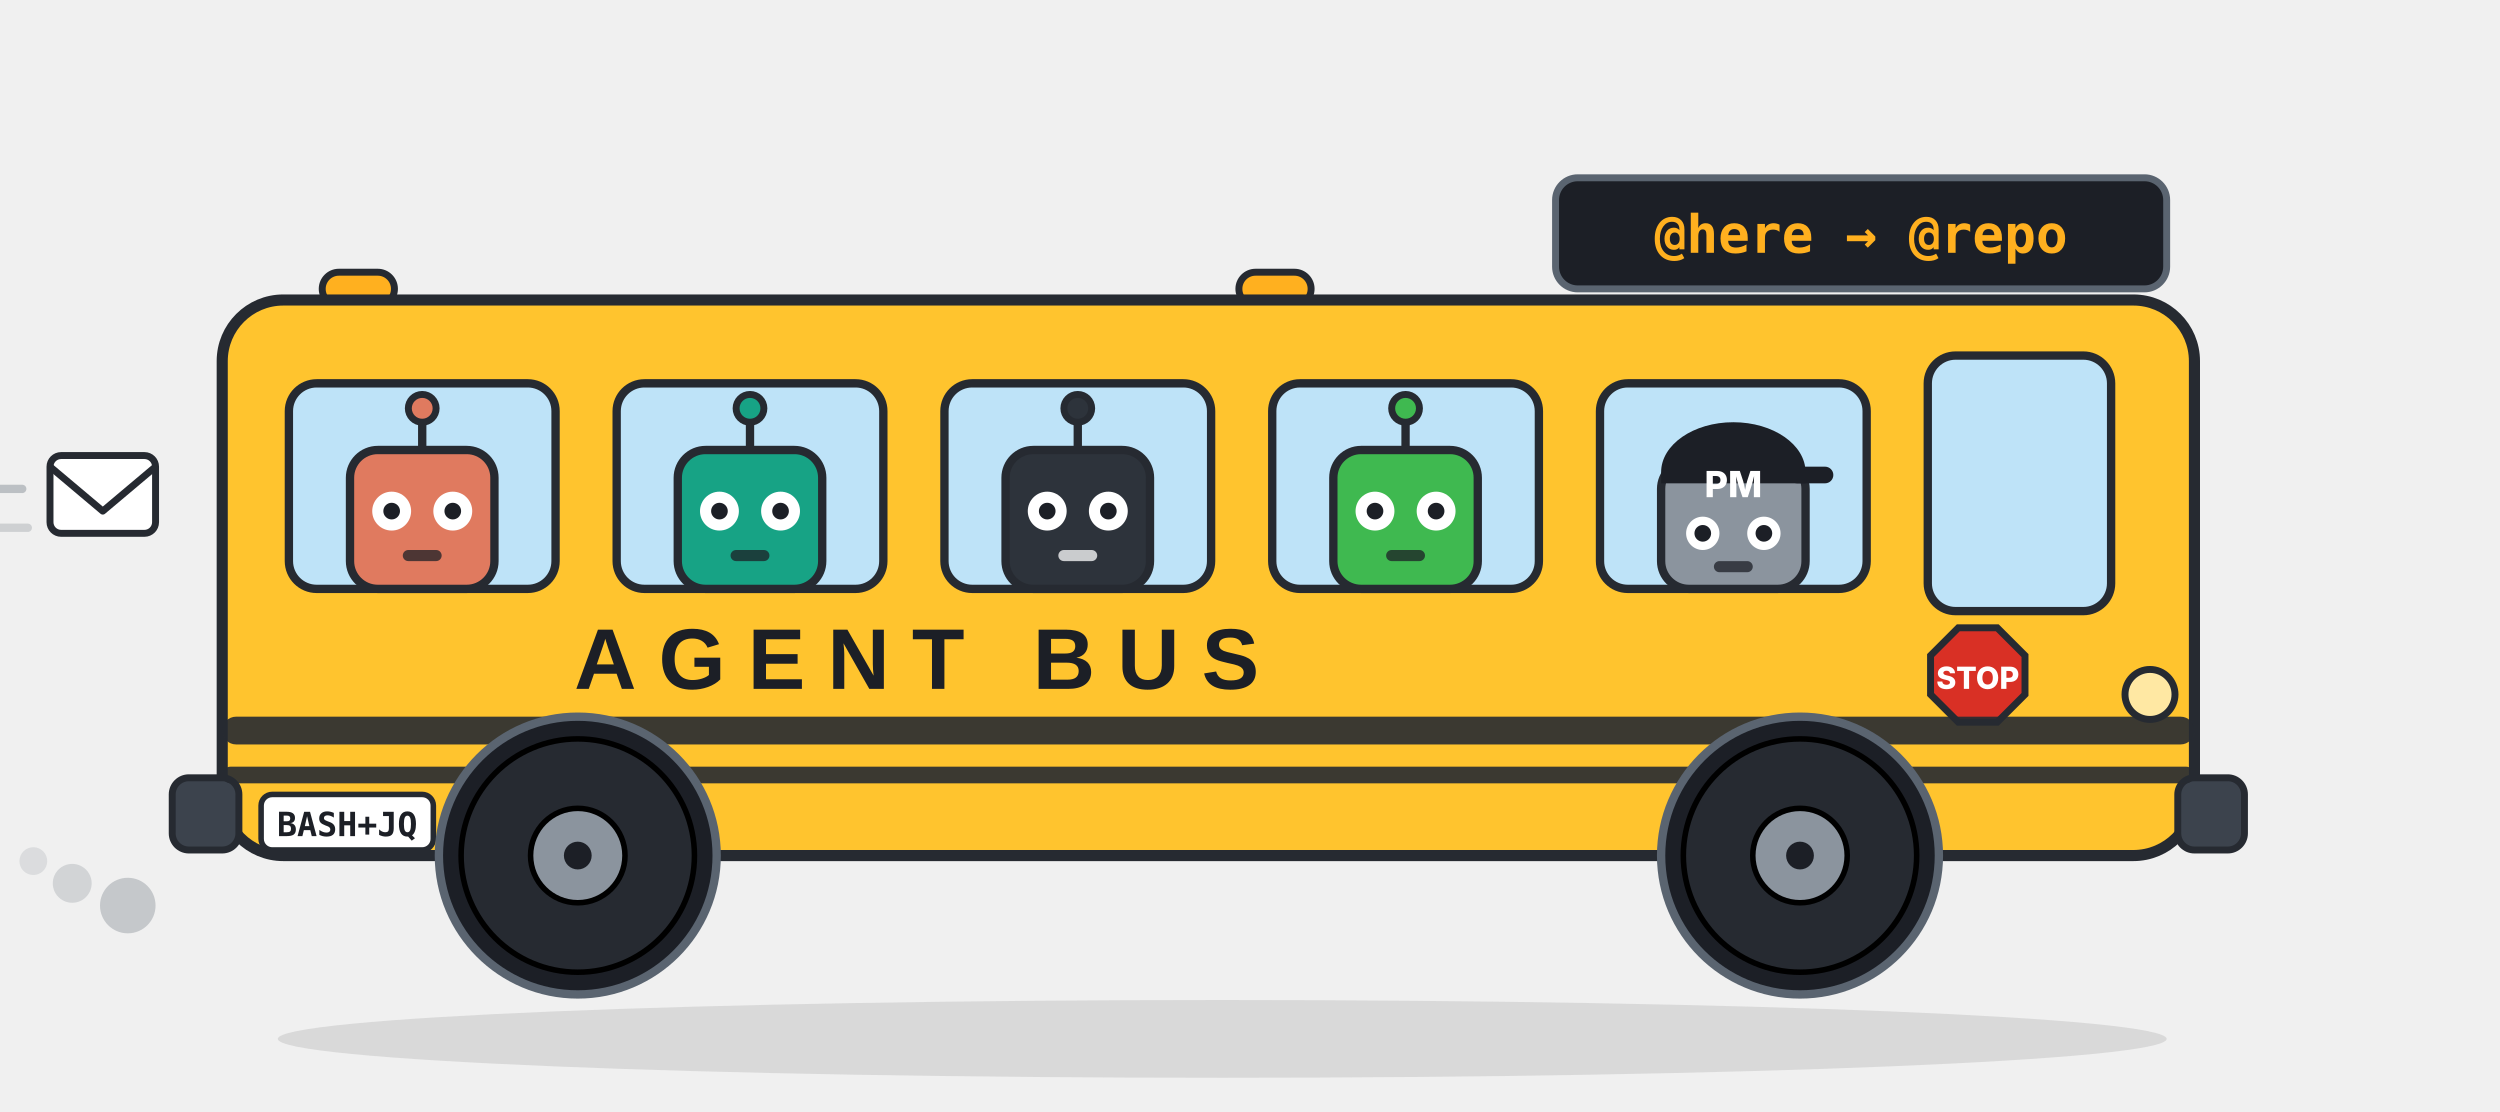
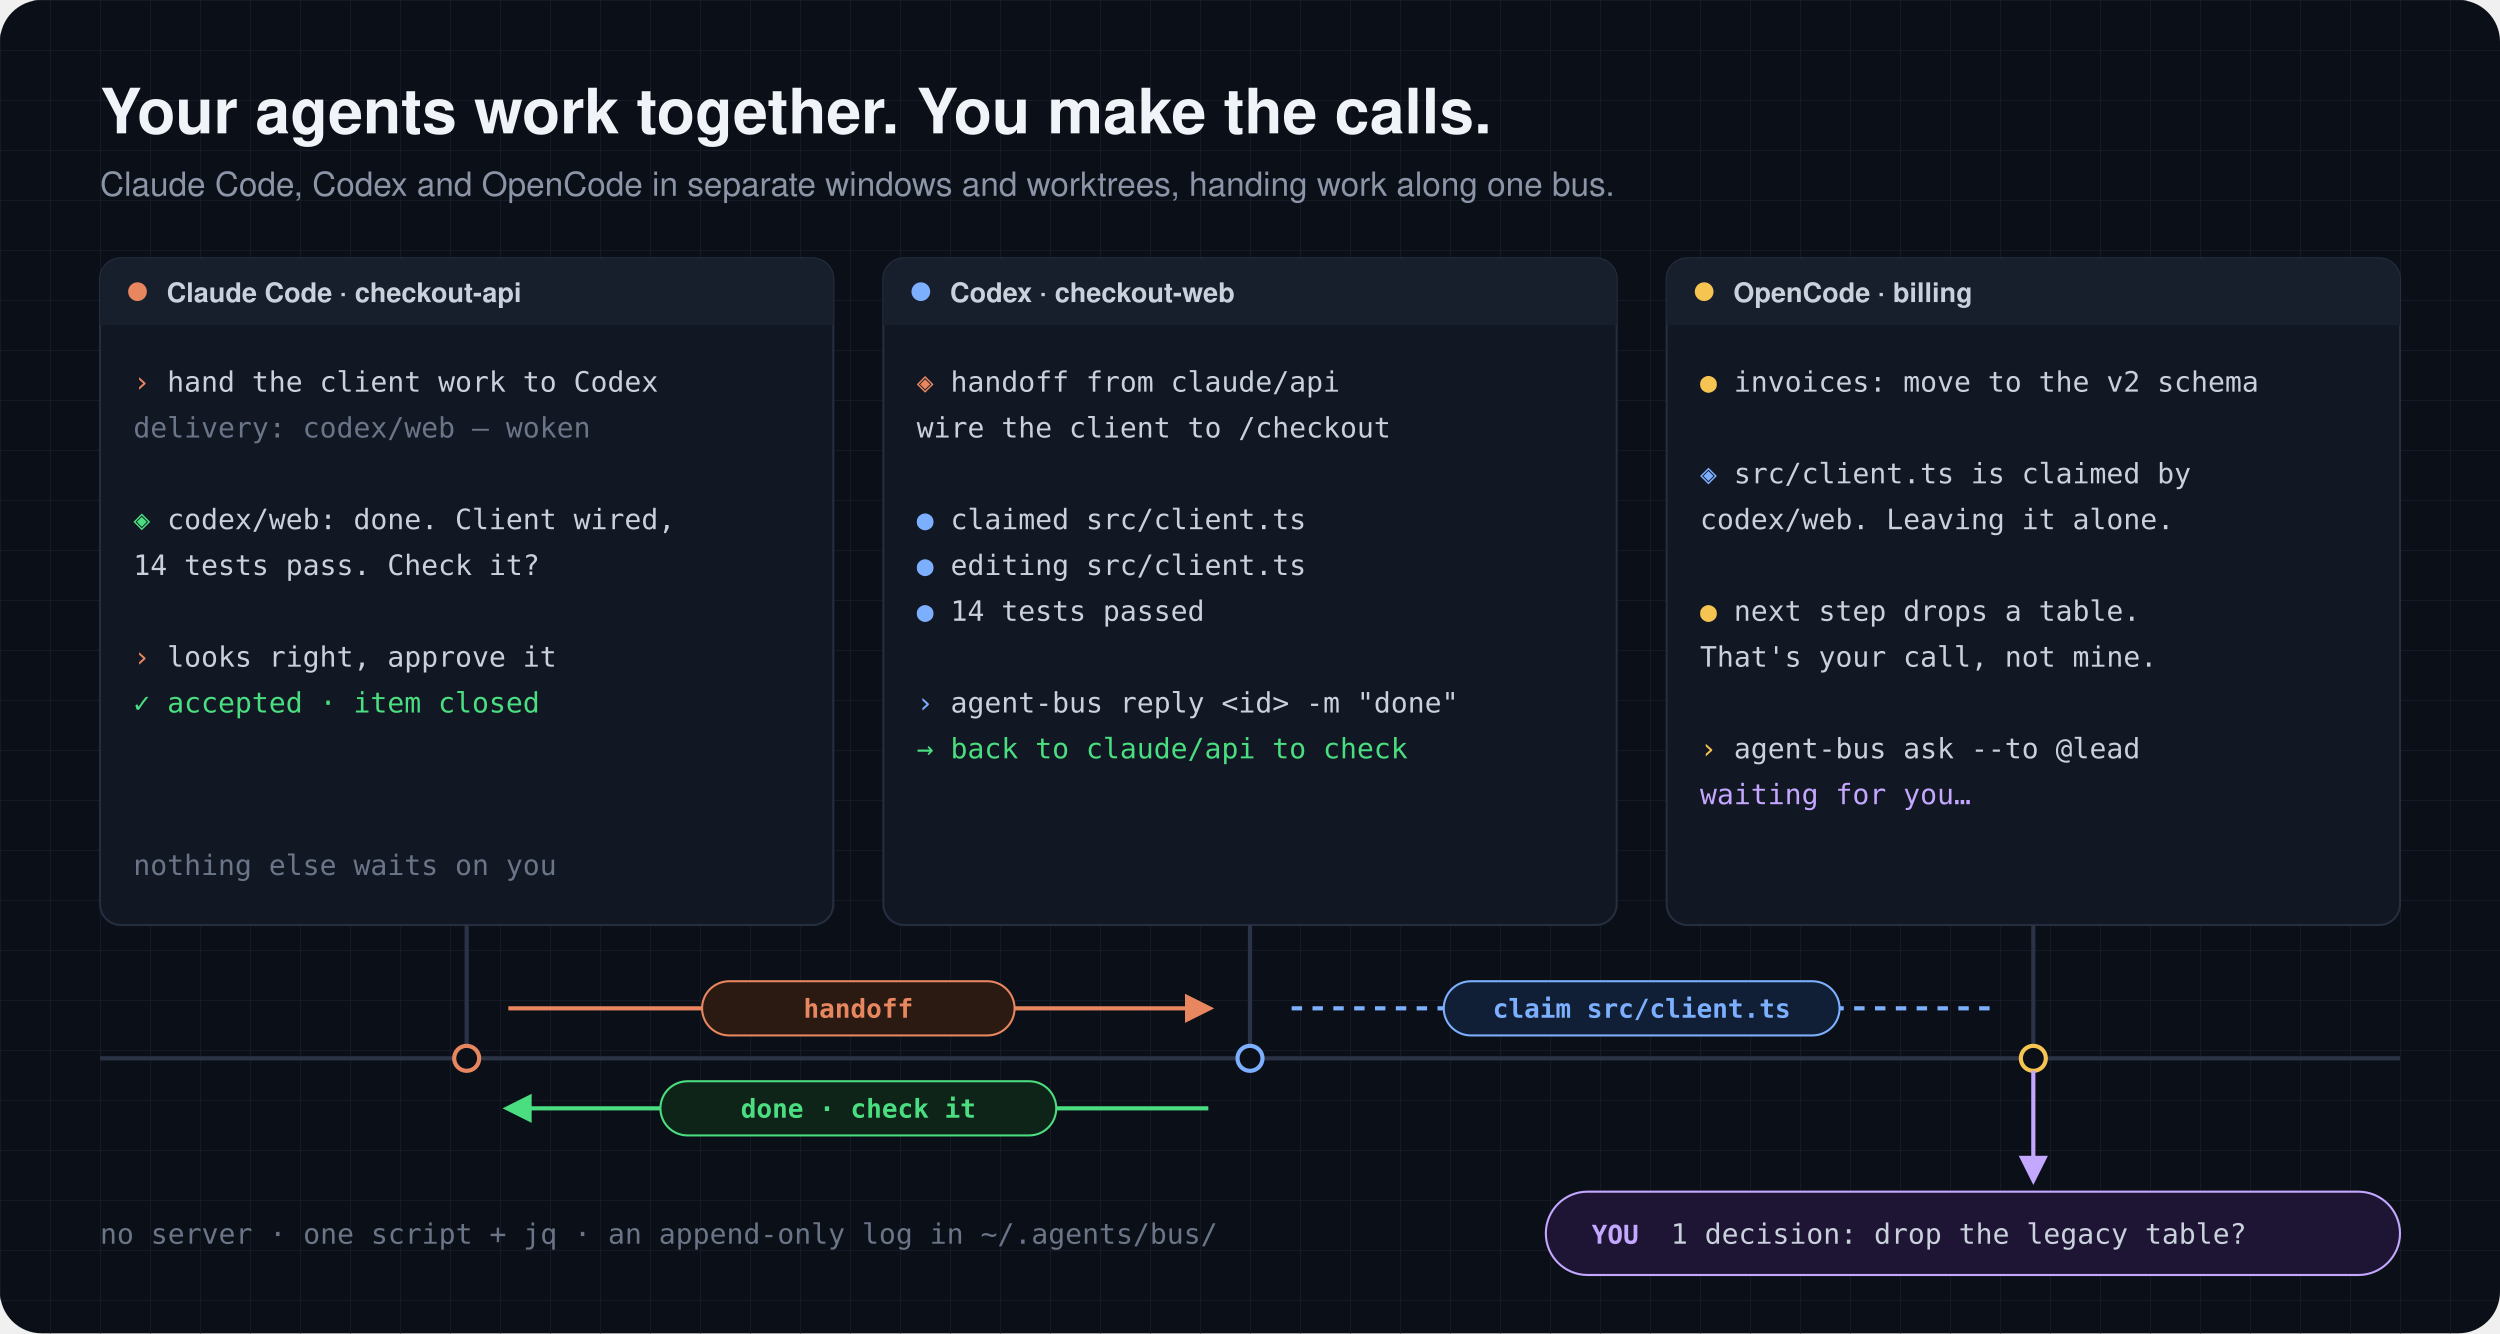
- <svg xmlns="http://www.w3.org/2000/svg" viewBox="0 0 900 400" role="img" aria-label="A yellow school bus labeled AGENT BUS with robot agents in the windows, a PM robot driving, a roof sign reading @here to @repo, and a handoff packet flying out behind.">
-   <ellipse cx="440" cy="374" rx="340" ry="14" fill="#888888" opacity="0.22" />
-   <circle cx="46" cy="326" r="10" fill="#9aa0a6" opacity="0.5" />
-   <circle cx="26" cy="318" r="7" fill="#9aa0a6" opacity="0.35" />
-   <circle cx="12" cy="310" r="5" fill="#9aa0a6" opacity="0.25" />
-   <g>
-     <line x1="-6" y1="176" x2="8" y2="176" stroke="#9aa0a6" stroke-width="3" stroke-linecap="round" opacity="0.6" />
-     <line x1="-2" y1="190" x2="10" y2="190" stroke="#9aa0a6" stroke-width="3" stroke-linecap="round" opacity="0.4" />
-     <rect x="18" y="164" width="38" height="28" rx="4" fill="#ffffff" stroke="#262a31" stroke-width="2.5" />
-     <path d="M18 168 L37 184 L56 168" fill="none" stroke="#262a31" stroke-width="2.5" stroke-linejoin="round" />
+ <svg xmlns="http://www.w3.org/2000/svg" viewBox="0 0 1200 640" role="img" aria-label="Three agent windows working together. Claude Code hands the client work to Codex. Codex claims the file, does the work, and sends it back for Claude to check. OpenCode stays out of the claimed file and, reaching a step that drops a table, asks you instead of guessing. One decision waits for you; the agents handled the rest.">
+   <style>
+     .h { font: 600 30px -apple-system, "Segoe UI", Helvetica, Arial, sans-serif; fill: #f0f3f8; }
+     .sub { font: 400 16px -apple-system, "Segoe UI", Helvetica, Arial, sans-serif; fill: #8b95a7; }
+     .wt { font: 600 13px -apple-system, "Segoe UI", Helvetica, Arial, sans-serif; fill: #c9d1dd; }
+     .m { font: 400 13.5px ui-monospace, SFMono-Regular, Menlo, Consolas, monospace; fill: #c9d1dd; white-space: pre; }
+     .dim { fill: #6b7588; }
+     .ok { fill: #4ade80; }
+     .cl { fill: #e8875f; }
+     .cx { fill: #7cb0ff; }
+     .oc { fill: #f5c451; }
+     .you { fill: #c4a7ff; }
+     .chip { font: 600 12.5px ui-monospace, SFMono-Regular, Menlo, Consolas, monospace; }
+     .foot { font: 400 13.5px ui-monospace, SFMono-Regular, Menlo, Consolas, monospace; fill: #6b7588; }
+   </style>
+   <defs>
+     <pattern id="grid" width="24" height="24" patternUnits="userSpaceOnUse">
+       <path d="M24 0H0V24" fill="none" stroke="#151b26" stroke-width="1" />
+     </pattern>
+     <marker id="aO" viewBox="0 0 10 10" refX="8" refY="5" markerWidth="7" markerHeight="7" orient="auto">
+       <path d="M0 0L10 5L0 10z" fill="#e8875f" />
+     </marker>
+     <marker id="aG" viewBox="0 0 10 10" refX="8" refY="5" markerWidth="7" markerHeight="7" orient="auto">
+       <path d="M0 0L10 5L0 10z" fill="#4ade80" />
+     </marker>
+     <marker id="aP" viewBox="0 0 10 10" refX="8" refY="5" markerWidth="7" markerHeight="7" orient="auto">
+       <path d="M0 0L10 5L0 10z" fill="#c4a7ff" />
+     </marker>
+   </defs>
+   <rect width="1200" height="640" rx="20" fill="#0b0f17" />
+   <rect width="1200" height="640" rx="20" fill="url(#grid)" />
+   <text x="48" y="64" class="h">Your agents work together. You make the calls.</text>
+   <text x="48" y="94" class="sub">Claude Code, Codex and OpenCode in separate windows and worktrees, handing work along one bus.</text>
+   <g transform="translate(48 124)">
+     <rect width="352" height="320" rx="10" fill="#111723" stroke="#252e3e" />
+     <path d="M0 10a10 10 0 0 1 10-10h332a10 10 0 0 1 10 10v22H0z" fill="#171e2c" />
+     <circle cx="18" cy="16" r="4.5" fill="#e8875f" />
+     <text x="32" y="21" class="wt">Claude Code · checkout-api</text>
+     <text x="16" y="64" class="m">
+       <tspan class="cl">›</tspan> hand the client work to Codex</text>
+     <text x="16" y="86" class="m dim">  delivery: codex/web — woken</text>
+     <text x="16" y="130" class="m">
+       <tspan class="ok">◈</tspan> codex/web: done. Client wired,</text>
+     <text x="16" y="152" class="m">  14 tests pass. Check it?</text>
+     <text x="16" y="196" class="m">
+       <tspan class="cl">›</tspan> looks right, approve it</text>
+     <text x="16" y="218" class="m ok">  ✓ accepted · item closed</text>
+     <text x="16" y="296" class="m dim">  nothing else waits on you</text>
  </g>
-   <rect x="560" y="64" width="220" height="40" rx="8" fill="#1c1f26" stroke="#5a6470" stroke-width="2.5" />
-   <text x="670" y="91" text-anchor="middle" font-family="ui-monospace, SFMono-Regular, Menlo, Consolas, monospace" font-size="19" font-weight="700" fill="#ffb01f">@here → @repo</text>
-   <rect x="116" y="98" width="26" height="12" rx="6" fill="#ffb01f" stroke="#262a31" stroke-width="2.5" />
-   <rect x="446" y="98" width="26" height="12" rx="6" fill="#ffb01f" stroke="#262a31" stroke-width="2.5" />
-   <rect x="80" y="108" width="710" height="200" rx="22" fill="#ffc42e" stroke="#262a31" stroke-width="4" />
-   <rect x="62" y="280" width="24" height="26" rx="6" fill="#3c434d" stroke="#262a31" stroke-width="2.5" />
-   <rect x="784" y="280" width="24" height="26" rx="6" fill="#3c434d" stroke="#262a31" stroke-width="2.5" />
-   <rect x="104" y="138" width="96" height="74" rx="10" fill="#bee3f8" stroke="#262a31" stroke-width="3" />
-   <rect x="222" y="138" width="96" height="74" rx="10" fill="#bee3f8" stroke="#262a31" stroke-width="3" />
-   <rect x="340" y="138" width="96" height="74" rx="10" fill="#bee3f8" stroke="#262a31" stroke-width="3" />
-   <rect x="458" y="138" width="96" height="74" rx="10" fill="#bee3f8" stroke="#262a31" stroke-width="3" />
-   <rect x="576" y="138" width="96" height="74" rx="10" fill="#bee3f8" stroke="#262a31" stroke-width="3" />
-   <rect x="694" y="128" width="66" height="92" rx="10" fill="#bee3f8" stroke="#262a31" stroke-width="3" />
-   <g>
-     <line x1="152" y1="162" x2="152" y2="150" stroke="#262a31" stroke-width="3" />
-     <circle cx="152" cy="147" r="5" fill="#e07a5f" stroke="#262a31" stroke-width="2.5" />
-     <rect x="126" y="162" width="52" height="50" rx="10" fill="#e07a5f" stroke="#262a31" stroke-width="3" />
-     <circle cx="141" cy="184" r="7" fill="#ffffff" />
-     <circle cx="141" cy="184" r="3" fill="#1c1f26" />
-     <circle cx="163" cy="184" r="7" fill="#ffffff" />
-     <circle cx="163" cy="184" r="3" fill="#1c1f26" />
-     <rect x="145" y="198" width="14" height="4" rx="2" fill="#1c1f26" opacity="0.75" />
+   <g transform="translate(424 124)">
+     <rect width="352" height="320" rx="10" fill="#111723" stroke="#252e3e" />
+     <path d="M0 10a10 10 0 0 1 10-10h332a10 10 0 0 1 10 10v22H0z" fill="#171e2c" />
+     <circle cx="18" cy="16" r="4.5" fill="#7cb0ff" />
+     <text x="32" y="21" class="wt">Codex · checkout-web</text>
+     <text x="16" y="64" class="m">
+       <tspan class="cl">◈</tspan> handoff from claude/api</text>
+     <text x="16" y="86" class="m">  wire the client to /checkout</text>
+     <text x="16" y="130" class="m">
+       <tspan class="cx">●</tspan> claimed src/client.ts</text>
+     <text x="16" y="152" class="m">
+       <tspan class="cx">●</tspan> editing src/client.ts</text>
+     <text x="16" y="174" class="m">
+       <tspan class="cx">●</tspan> 14 tests passed</text>
+     <text x="16" y="218" class="m">
+       <tspan class="cx">›</tspan> agent-bus reply &lt;id&gt; -m "done"</text>
+     <text x="16" y="240" class="m ok">  → back to claude/api to check</text>
  </g>
-   <g>
-     <line x1="270" y1="162" x2="270" y2="150" stroke="#262a31" stroke-width="3" />
-     <circle cx="270" cy="147" r="5" fill="#17a385" stroke="#262a31" stroke-width="2.5" />
-     <rect x="244" y="162" width="52" height="50" rx="10" fill="#17a385" stroke="#262a31" stroke-width="3" />
-     <circle cx="259" cy="184" r="7" fill="#ffffff" />
-     <circle cx="259" cy="184" r="3" fill="#1c1f26" />
-     <circle cx="281" cy="184" r="7" fill="#ffffff" />
-     <circle cx="281" cy="184" r="3" fill="#1c1f26" />
-     <rect x="263" y="198" width="14" height="4" rx="2" fill="#1c1f26" opacity="0.75" />
+   <g transform="translate(800 124)">
+     <rect width="352" height="320" rx="10" fill="#111723" stroke="#252e3e" />
+     <path d="M0 10a10 10 0 0 1 10-10h332a10 10 0 0 1 10 10v22H0z" fill="#171e2c" />
+     <circle cx="18" cy="16" r="4.5" fill="#f5c451" />
+     <text x="32" y="21" class="wt">OpenCode · billing</text>
+     <text x="16" y="64" class="m">
+       <tspan class="oc">●</tspan> invoices: move to the v2 schema</text>
+     <text x="16" y="108" class="m">
+       <tspan class="cx">◈</tspan> src/client.ts is claimed by</text>
+     <text x="16" y="130" class="m">  codex/web. Leaving it alone.</text>
+     <text x="16" y="174" class="m">
+       <tspan class="oc">●</tspan> next step drops a table.</text>
+     <text x="16" y="196" class="m">  That's your call, not mine.</text>
+     <text x="16" y="240" class="m">
+       <tspan class="oc">›</tspan> agent-bus ask --to @lead</text>
+     <text x="16" y="262" class="m you">  waiting for you…</text>
  </g>
-   <g>
-     <line x1="388" y1="162" x2="388" y2="150" stroke="#262a31" stroke-width="3" />
-     <circle cx="388" cy="147" r="5" fill="#2d333b" stroke="#262a31" stroke-width="2.5" />
-     <rect x="362" y="162" width="52" height="50" rx="10" fill="#2d333b" stroke="#262a31" stroke-width="3" />
-     <circle cx="377" cy="184" r="7" fill="#ffffff" />
-     <circle cx="377" cy="184" r="3" fill="#1c1f26" />
-     <circle cx="399" cy="184" r="7" fill="#ffffff" />
-     <circle cx="399" cy="184" r="3" fill="#1c1f26" />
-     <rect x="381" y="198" width="14" height="4" rx="2" fill="#ffffff" opacity="0.75" />
+   <line x1="48" y1="508" x2="1152" y2="508" stroke="#2a3446" stroke-width="2" />
+   <g stroke="#2a3446" stroke-width="2">
+     <line x1="224" y1="444" x2="224" y2="508" />
+     <line x1="600" y1="444" x2="600" y2="508" />
+     <line x1="976" y1="444" x2="976" y2="508" />
  </g>
-   <g>
-     <line x1="506" y1="162" x2="506" y2="150" stroke="#262a31" stroke-width="3" />
-     <circle cx="506" cy="147" r="5" fill="#3fb950" stroke="#262a31" stroke-width="2.5" />
-     <rect x="480" y="162" width="52" height="50" rx="10" fill="#3fb950" stroke="#262a31" stroke-width="3" />
-     <circle cx="495" cy="184" r="7" fill="#ffffff" />
-     <circle cx="495" cy="184" r="3" fill="#1c1f26" />
-     <circle cx="517" cy="184" r="7" fill="#ffffff" />
-     <circle cx="517" cy="184" r="3" fill="#1c1f26" />
-     <rect x="499" y="198" width="14" height="4" rx="2" fill="#1c1f26" opacity="0.75" />
+   <g fill="#0b0f17" stroke-width="2">
+     <circle cx="224" cy="508" r="6" stroke="#e8875f" />
+     <circle cx="600" cy="508" r="6" stroke="#7cb0ff" />
+     <circle cx="976" cy="508" r="6" stroke="#f5c451" />
  </g>
-   <g>
-     <rect x="598" y="166" width="52" height="46" rx="10" fill="#8b949e" stroke="#262a31" stroke-width="3" />
-     <path d="M598 170 a26 18 0 0 1 52 0 v4 h-52 z" fill="#1c1f26" />
-     <rect x="644" y="168" width="16" height="6" rx="3" fill="#1c1f26" />
-     <text x="624" y="179" text-anchor="middle" font-family="ui-sans-serif, -apple-system, 'Segoe UI', sans-serif" font-size="13" font-weight="800" fill="#ffffff">PM</text>
-     <circle cx="613" cy="192" r="6" fill="#ffffff" />
-     <circle cx="613" cy="192" r="3" fill="#1c1f26" />
-     <circle cx="635" cy="192" r="6" fill="#ffffff" />
-     <circle cx="635" cy="192" r="3" fill="#1c1f26" />
-     <rect x="617" y="202" width="14" height="4" rx="2" fill="#1c1f26" opacity="0.75" />
-   </g>
-   <text x="330" y="248" text-anchor="middle" font-family="ui-sans-serif, -apple-system, 'Segoe UI', Arial, sans-serif" font-size="31" font-weight="900" letter-spacing="8" fill="#1c1f26">AGENT BUS</text>
-   <g>
-     <polygon points="705,226 719,226 729,236 729,250 719,260 705,260 695,250 695,236" fill="#d93025" stroke="#262a31" stroke-width="2.5" />
-     <text x="712" y="248" text-anchor="middle" font-family="ui-sans-serif, -apple-system, 'Segoe UI', sans-serif" font-size="11" font-weight="800" fill="#ffffff">STOP</text>
-   </g>
-   <rect x="80" y="258" width="710" height="10" rx="5" fill="#262a31" opacity="0.9" />
-   <rect x="80" y="276" width="710" height="6" rx="3" fill="#262a31" opacity="0.9" />
-   <rect x="94" y="286" width="62" height="20" rx="4" fill="#ffffff" stroke="#262a31" stroke-width="2" />
-   <text x="125" y="301" text-anchor="middle" font-family="ui-monospace, SFMono-Regular, Menlo, Consolas, monospace" font-size="12" font-weight="700" fill="#1c1f26">BASH+JQ</text>
-   <circle cx="774" cy="250" r="9" fill="#ffe8a3" stroke="#262a31" stroke-width="2.5" />
-   <g>
-     <circle cx="208" cy="308" r="50" fill="#1c1f26" stroke="#5a6470" stroke-width="3" />
-     <circle cx="208" cy="308" r="42" fill="#262a31" stroke="#000000" stroke-width="2" />
-     <circle cx="208" cy="308" r="17" fill="#8b949e" stroke="#000000" stroke-width="2" />
-     <circle cx="208" cy="308" r="5" fill="#1c1f26" />
-   </g>
-   <g>
-     <circle cx="648" cy="308" r="50" fill="#1c1f26" stroke="#5a6470" stroke-width="3" />
-     <circle cx="648" cy="308" r="42" fill="#262a31" stroke="#000000" stroke-width="2" />
-     <circle cx="648" cy="308" r="17" fill="#8b949e" stroke="#000000" stroke-width="2" />
-     <circle cx="648" cy="308" r="5" fill="#1c1f26" />
-   </g>
+   <path d="M244 484H580" stroke="#e8875f" stroke-width="2" fill="none" marker-end="url(#aO)" />
+   <rect x="337" y="471" width="150" height="26" rx="13" fill="#2a1a12" stroke="#e8875f" />
+   <text x="412" y="488.5" text-anchor="middle" class="chip cl">handoff</text>
+   <path d="M580 532H244" stroke="#4ade80" stroke-width="2" fill="none" marker-end="url(#aG)" />
+   <rect x="317" y="519" width="190" height="26" rx="13" fill="#0f2418" stroke="#4ade80" />
+   <text x="412" y="536.5" text-anchor="middle" class="chip ok">done · check it</text>
+   <path d="M620 484H956" stroke="#7cb0ff" stroke-width="2" stroke-dasharray="5 5" fill="none" />
+   <rect x="693" y="471" width="190" height="26" rx="13" fill="#111f36" stroke="#7cb0ff" />
+   <text x="788" y="488.5" text-anchor="middle" class="chip cx">claim src/client.ts</text>
+   <path d="M976 514V566" stroke="#c4a7ff" stroke-width="2" fill="none" marker-end="url(#aP)" />
+   <rect x="742" y="572" width="410" height="40" rx="20" fill="#1d1533" stroke="#c4a7ff" />
+   <text x="764" y="597" class="chip you">YOU</text>
+   <text x="802" y="597" class="m">1 decision: drop the legacy table?</text>
+   <text x="48" y="597" class="foot">no server · one script + jq · an append-only log in ~/.agents/bus/</text>
</svg>
